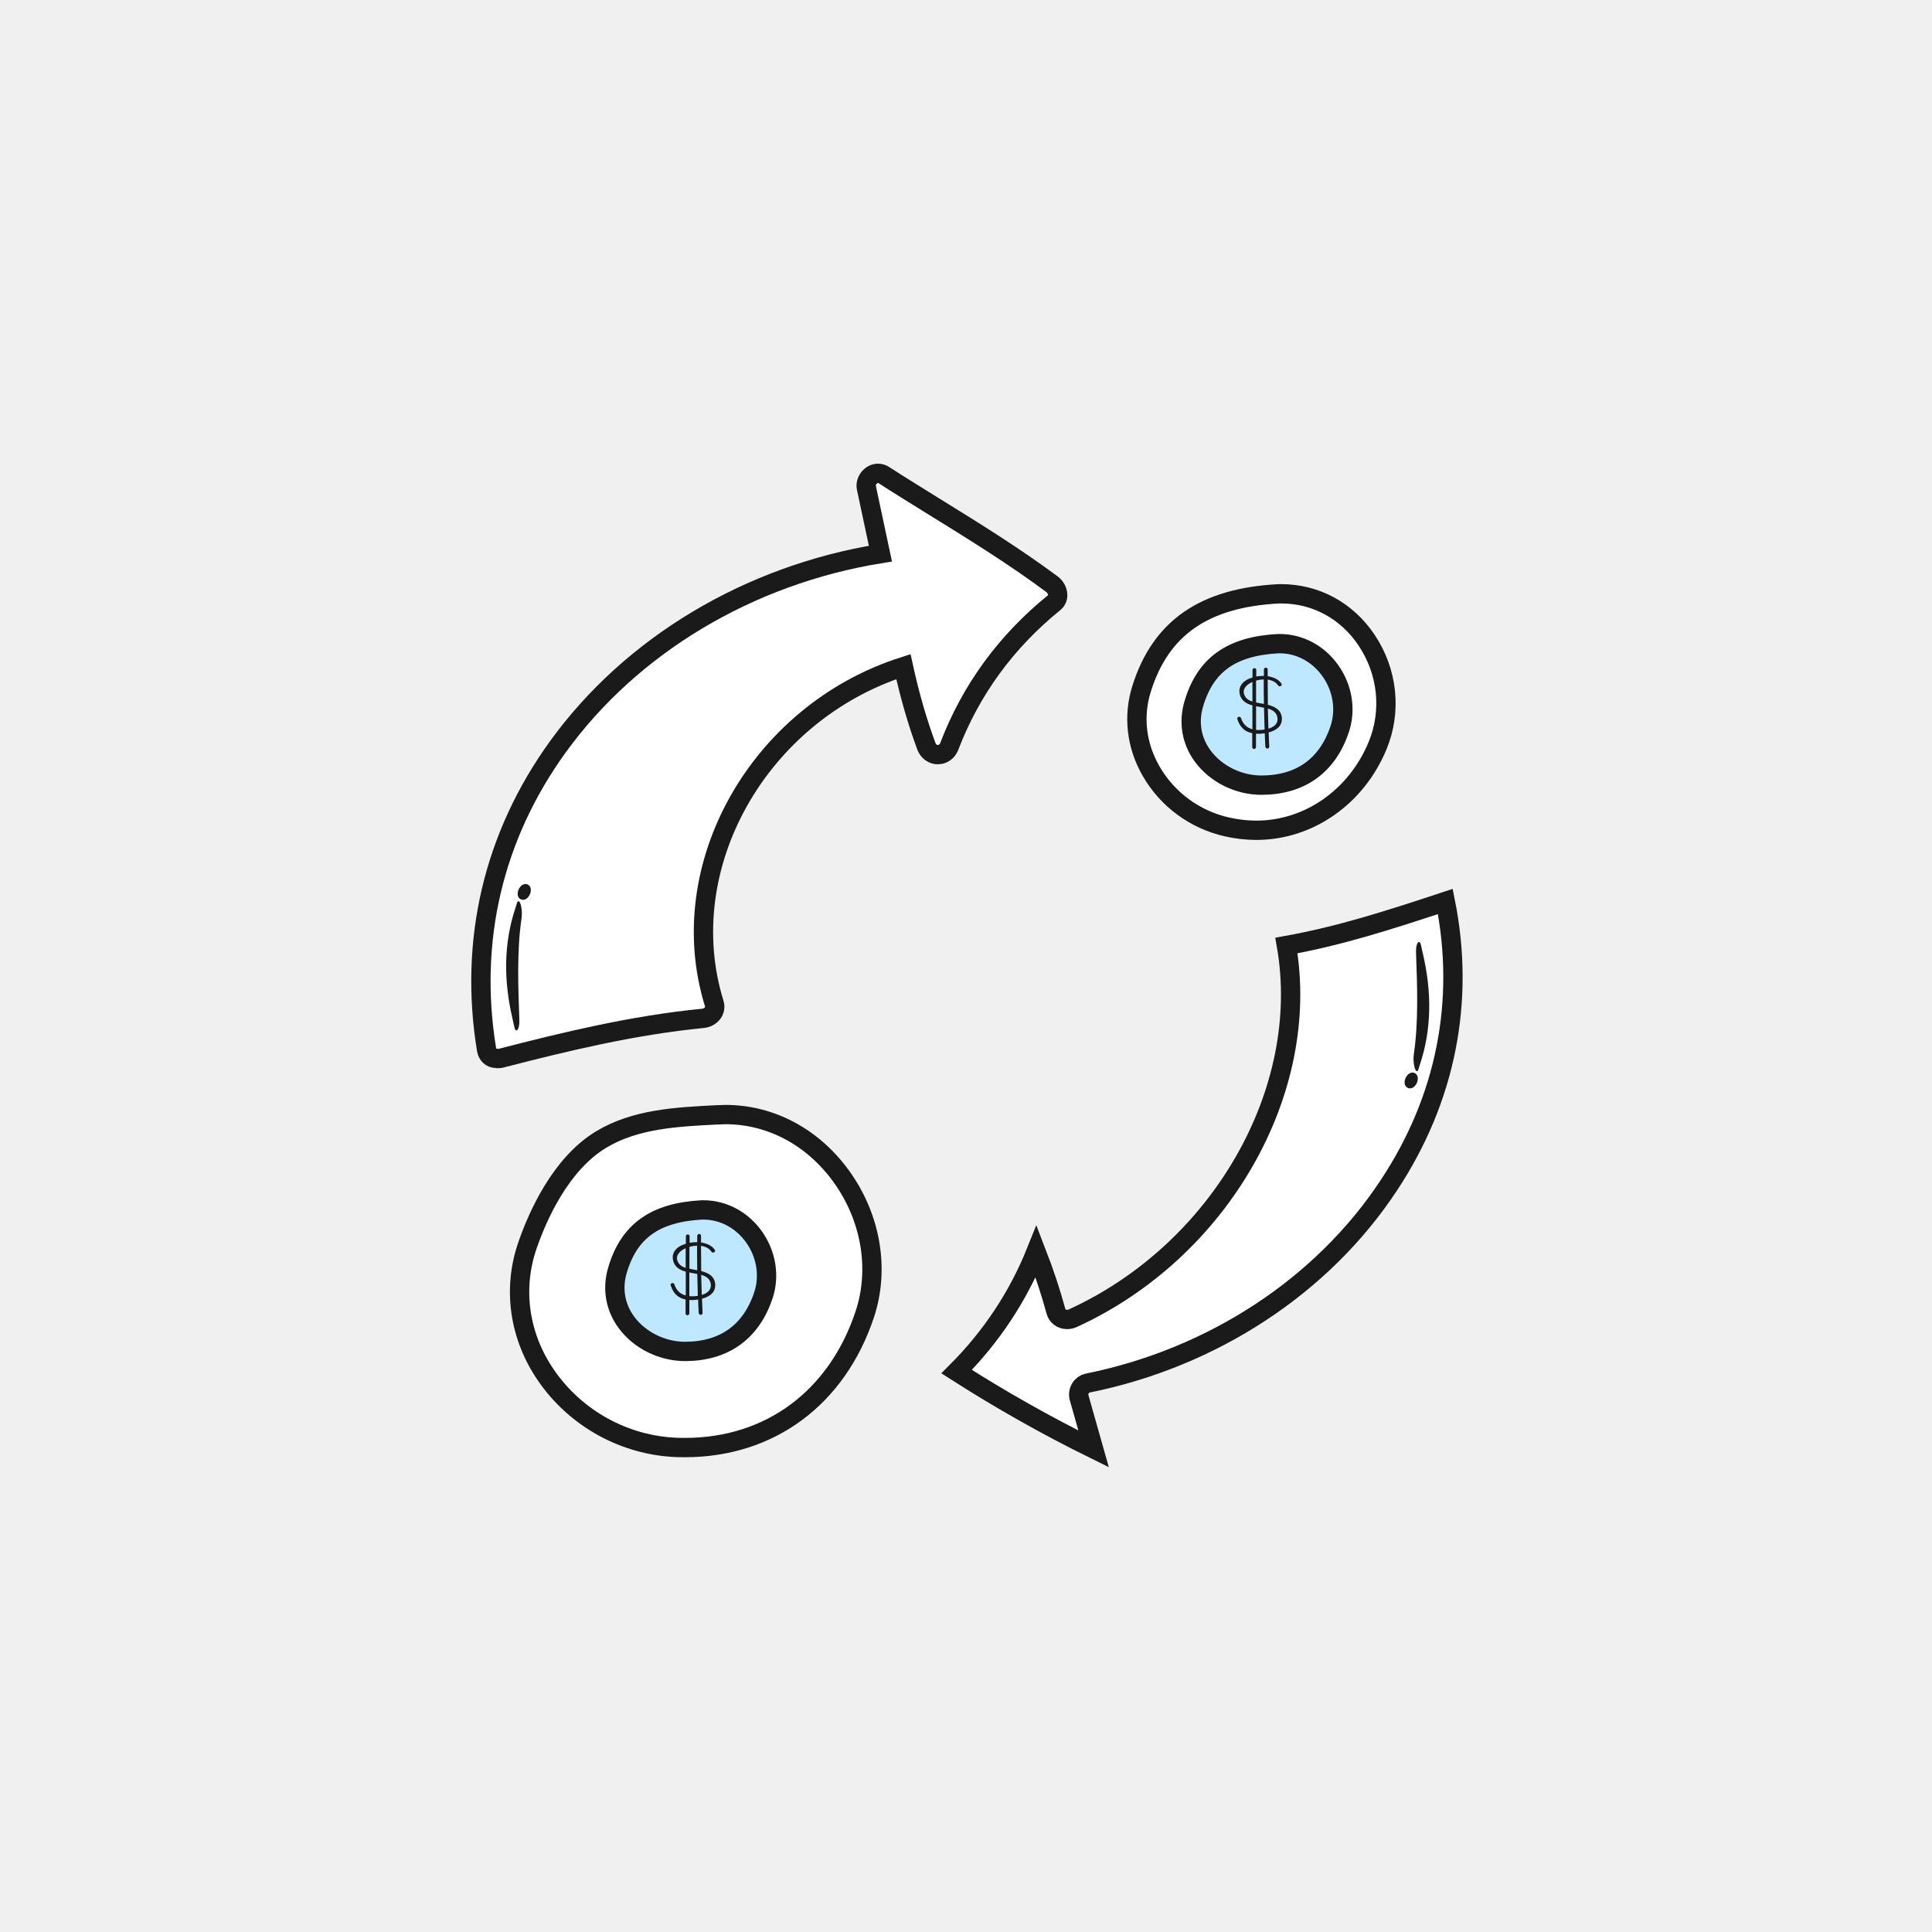
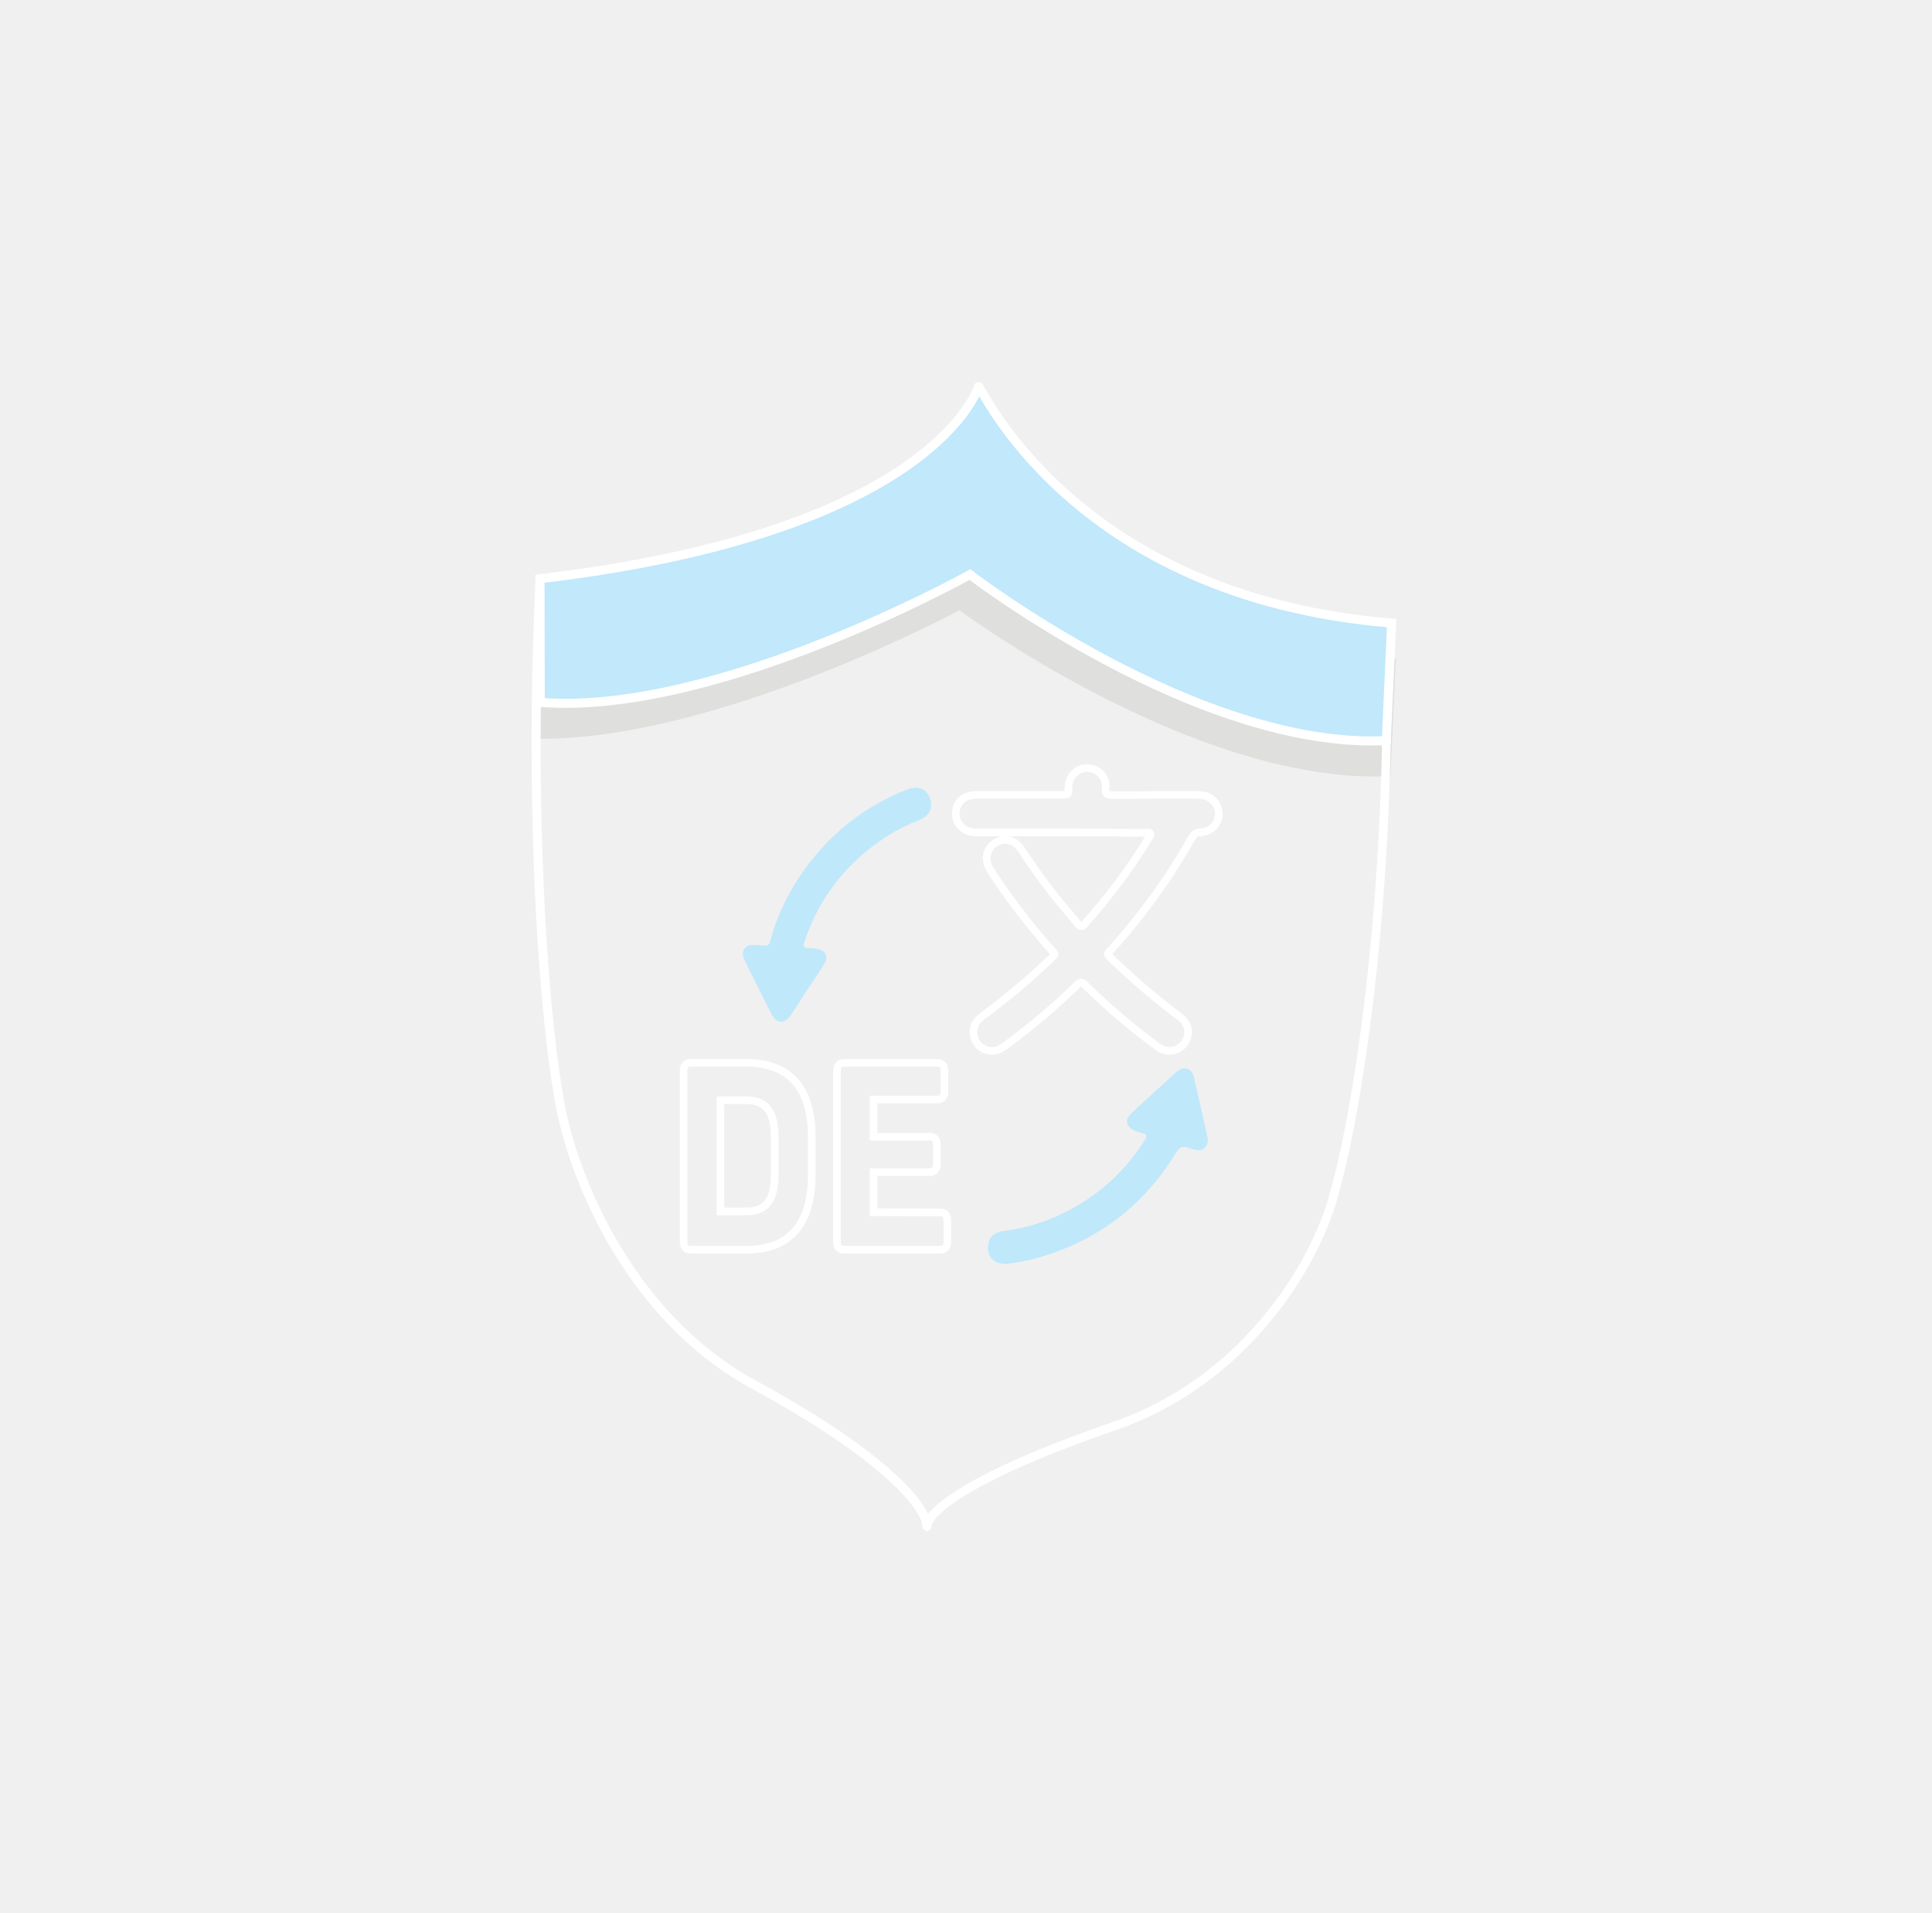
- <svg xmlns="http://www.w3.org/2000/svg" version="1.1" id="Layer_1" x="0px" y="0px" viewBox="0 0 200 200" style="enable-background:new 0 0 200 200;" xml:space="preserve">
+ <svg xmlns="http://www.w3.org/2000/svg" version="1.1" id="Layer_1" x="0px" y="0px" viewBox="0 0 200 198" style="enable-background:new 0 0 200 198;" xml:space="preserve">
  <style type="text/css">
-         .st0{fill:#FFFFFF;}
-         .st1{fill:#BEE8FF;}
-         .st2{fill:none;stroke:#1A1A1A;stroke-width:2;stroke-miterlimit:10;}
-         .st3{fill:#1A1A1A;}
+         .st0{fill:#BEE8FF;}
+         .st1{fill:#FFFFFF;}
+         .st2{fill:none;stroke:#FFFFFF;stroke-miterlimit:10;}
+         .st3{fill:none;stroke:#FFFFFF;stroke-width:0.789;stroke-miterlimit:10;}
+         .st4{fill:#BFE8FB;}
+         .st5{fill:none;stroke:#FFFFFF;stroke-width:0.789;}
+         .st6{fill:#DFDFDE;}
+         .st7{fill:none;stroke:#FFFFFF;stroke-width:0.936;stroke-linecap:round;}
+         .st8{fill:none;stroke:#FFFFFF;stroke-width:0.895;stroke-linecap:round;}
+         .st9{fill:#C1E8FB;stroke:#FFFFFF;stroke-width:0.936;stroke-linecap:round;}
+         .st10{opacity:0.129;}
+         .st11{fill:none;stroke:#FFFFFF;stroke-width:1.194;stroke-linecap:round;}
+         .st12{fill:none;stroke:#FFFFFF;stroke-width:0.96;stroke-miterlimit:10;}
+         .st13{fill:none;stroke:#FFFFFF;stroke-width:1.256;stroke-miterlimit:10;}
+         .st14{fill:none;stroke:#FFFFFF;stroke-width:0.896;stroke-linecap:round;stroke-dasharray:8.956,8.956;}
+         .st15{clip-path:url(#SVGID_2_);}
+         .st16{fill:#282424;}
+         .st17{fill:none;stroke:#FFFFFF;stroke-width:1.119;stroke-miterlimit:10;}
+         .st18{clip-path:url(#SVGID_4_);}
+         .st19{fill:#282424;stroke:#FFFFFF;stroke-width:0.896;}
+         .st20{fill:none;stroke:#FFFFFF;stroke-width:0.56;stroke-linecap:round;}
+         .st21{fill:none;stroke:#FFFFFF;stroke-width:0.736;stroke-linecap:round;}
+         .st22{fill:none;stroke:#FFFFFF;stroke-width:0.784;stroke-linecap:round;}
+         .st23{fill:none;stroke:#000000;stroke-width:0.75;stroke-miterlimit:10;}
+         .st24{fill:#BEE7FA;}
+         .st25{fill:none;stroke:#000000;stroke-width:0.75;}
+         .st26{fill:#DEDEDD;}
+         .st27{fill:none;stroke:#000000;stroke-width:1.934;stroke-linecap:round;}
+         .st28{fill:#BFE7FA;stroke:#000000;stroke-width:1.934;}
+         .st29{fill:#1A1A1A;}
+         .st30{fill:none;stroke:#000000;stroke-width:1.21;stroke-linecap:round;}
    </style>
  <g>
-     <polygon class="st0" points="126.35,67.53 131.49,66.21 136.58,67.53 138.73,71.2 138.98,75.33 136.08,79.58 131.26,81.29    126.95,81.29 123.4,77.68 122.41,73.55 124.1,69.7  " />
-     <path class="st0" d="M70.72,149.85c-0.27,0-0.54-0.01-0.81-0.01c-5.44-0.19-10.52-2.99-13.6-7.49c-2.77-4.04-3.47-8.94-1.9-13.45   c1.03-2.98,3.39-8.36,7.58-10.91c3.55-2.16,7.85-2.37,12.01-2.58c0,0,0.68-0.03,0.91-0.03c4.69,0,9.06,2.34,11.99,6.41   c3.07,4.26,3.97,9.59,2.42,14.27C86.45,144.7,79.5,149.85,70.72,149.85z" />
-     <path class="st0" d="M117.98,71.29c1.98-6.3,6.49-9.42,14.2-9.82h0.25c3.58,0,6.8,1.75,8.84,4.8c2.19,3.27,2.61,7.35,1.14,10.91   c-2.2,5.33-7.13,8.77-12.56,8.77c-1.01,0-2.03-0.12-3.05-0.35c-3.31-0.75-6.16-2.85-7.83-5.76   C117.43,77.18,117.08,74.14,117.98,71.29z" />
-     <path class="st0" d="M132.26,66.63c2.07,0,3.99,1.02,5.26,2.8c1.27,1.79,1.63,4.04,0.97,6.03c-1.26,3.8-4.06,5.81-8.1,5.82   c-2.38,0-4.7-1.15-6.07-2.99c-1.17-1.58-1.51-3.51-0.94-5.42c1.19-4.05,3.89-5.98,8.74-6.24   C132.12,66.63,132.26,66.63,132.26,66.63z" />
-     <path class="st0" d="M96.88,78.12c0.53,0,0.98-0.33,1.19-0.86c2.23-5.84,5.88-10.84,10.84-14.86c0.26-0.21,0.39-0.49,0.38-0.82   c-0.01-0.41-0.24-0.85-0.6-1.11c-3.85-2.86-7.99-5.43-11.99-7.9c-1.8-1.12-3.61-2.23-5.39-3.38c-0.19-0.13-0.4-0.19-0.62-0.19   c-0.35,0-0.68,0.17-0.92,0.46c-0.26,0.32-0.36,0.71-0.27,1.09l1.44,6.76c-13.63,2.21-25.79,9.49-33.39,20   c-6.68,9.24-9.23,20.08-7.38,31.35c0.09,0.54,0.47,0.89,0.97,0.9l0.21,0.02c0.11,0,0.22-0.01,0.33-0.04   c6.59-1.7,13.63-3.41,20.89-4.12c0.42-0.04,0.81-0.26,1.03-0.59c0.19-0.29,0.24-0.63,0.13-0.97c-4.37-14.14,4.6-30.05,19.59-34.85   c0.65,2.97,1.43,5.68,2.38,8.25C95.91,77.79,96.36,78.12,96.88,78.12z" />
-     <path class="st0" d="M112.38,143.18c-0.29,0.06-0.55,0.24-0.72,0.52c-0.19,0.3-0.24,0.67-0.15,0.99l1.5,5.3   c-4.87-2.4-9.63-5.09-14.18-8c3.59-3.6,6.36-7.77,8.23-12.43c0.87,2.25,1.52,4.22,2.04,6.15c0.14,0.54,0.6,0.88,1.17,0.88   c0.21,0,0.42-0.05,0.61-0.14c15.25-6.98,24.71-23.53,22.09-38.57c5.49-0.99,10.51-2.59,16.45-4.56   c2.07,10.32,0.05,20.47-5.84,29.37C136.72,133.11,125.34,140.57,112.38,143.18z" />
-     <path class="st0" d="M146.49,110.89c0.12,0,0.15-0.24,0.28-0.63c1.25-3.71,1.26-7.6,0.31-11.6c-0.17-0.74-0.21-1.15-0.38-1.15   c-0.1,0-0.19,0.13-0.25,0.36c-0.04,0.15-0.08,0.42-0.06,0.84c0.12,3.31,0.26,7.06-0.22,10.33c-0.06,0.4-0.06,0.83,0.01,1.2   C146.24,110.64,146.37,110.89,146.49,110.89z" />
-     <path class="st0" d="M145.54,112.62c0.18,0.08,0.37,0.06,0.55-0.05c0.16-0.1,0.29-0.27,0.38-0.46c0.17-0.39,0.15-0.86-0.23-1.03   c-0.18-0.08-0.37-0.06-0.55,0.05c-0.16,0.1-0.29,0.27-0.38,0.46C145.13,111.98,145.16,112.45,145.54,112.62z" />
-     <path class="st0" d="M53.46,93.29c-0.12,0-0.15,0.24-0.28,0.63c-1.25,3.71-1.26,7.6-0.31,11.6c0.17,0.74,0.21,1.15,0.38,1.15   c0.1,0,0.19-0.13,0.25-0.36c0.04-0.15,0.08-0.42,0.06-0.84c-0.12-3.31-0.26-7.06,0.22-10.33c0.06-0.4,0.06-0.83-0.01-1.2   C53.71,93.55,53.59,93.29,53.46,93.29z" />
-     <path class="st0" d="M54.42,91.56c-0.18-0.08-0.37-0.06-0.55,0.05c-0.16,0.1-0.29,0.27-0.38,0.46c-0.17,0.39-0.15,0.86,0.23,1.03   c0.18,0.08,0.37,0.06,0.55-0.05c0.16-0.1,0.29-0.27,0.38-0.46C54.82,92.21,54.8,91.73,54.42,91.56z" />
-     <path class="st0" d="M129.43,75.9v1.44c0,0.05,0.02,0.1,0.05,0.13c0.04,0.04,0.09,0.06,0.14,0.06c0.1,0,0.2-0.07,0.2-0.19v-1.39   c0.08,0,0.16,0.01,0.24,0.01h0.11c0.18-0.01,0.38-0.02,0.56-0.05v0.04c0.02,0.45,0.03,0.9,0.06,1.35c0.01,0.12,0.11,0.19,0.21,0.19   c0.06,0,0.11-0.02,0.14-0.06c0.03-0.03,0.05-0.08,0.05-0.14c-0.02-0.49-0.04-0.98-0.06-1.47c0.65-0.17,1.4-0.55,1.37-1.45   c-0.03-0.93-0.83-1.25-1.45-1.41c-0.01-0.82-0.02-1.68-0.02-2.61c0.35,0.05,0.81,0.2,1.08,0.61c0.04,0.06,0.1,0.09,0.16,0.09   c0.08,0,0.15-0.04,0.19-0.11c0.03-0.06,0.03-0.12-0.01-0.18c-0.25-0.39-0.76-0.66-1.42-0.76c0,0,0-0.55,0-0.69   c0-0.05-0.02-0.1-0.05-0.13c-0.04-0.04-0.09-0.06-0.14-0.06c-0.1,0-0.2,0.07-0.2,0.19c0,0.13,0,0.66,0,0.66c-0.04,0-0.08,0-0.12,0   c-0.23,0-0.45,0.02-0.67,0.06v-0.67c0-0.05-0.02-0.1-0.05-0.13c-0.04-0.04-0.09-0.06-0.14-0.06c-0.1,0-0.2,0.07-0.2,0.19v0.77   c-1.04,0.31-1.52,0.97-1.31,1.78c0.19,0.71,0.79,0.97,1.3,1.11v2.47c-0.58-0.15-0.97-0.53-1.18-1.15c-0.03-0.08-0.1-0.14-0.19-0.14   c-0.07,0-0.13,0.03-0.17,0.08c-0.03,0.05-0.04,0.1-0.02,0.16C128.16,75.28,128.66,75.75,129.43,75.9z M128.57,71.44   c0.08-0.31,0.36-0.59,0.78-0.8c0.03-0.02,0.06-0.03,0.1-0.04v2.03c-0.34-0.11-0.56-0.26-0.71-0.46   C128.56,71.91,128.51,71.67,128.57,71.44z M130.25,72.8l-0.16-0.03c-0.08-0.02-0.17-0.03-0.26-0.05v-2.27   c0.26-0.07,0.53-0.11,0.79-0.12c0,0.9,0,1.74,0.02,2.54C130.51,72.85,130.38,72.83,130.25,72.8z M130.58,75.54   c-0.17,0.02-0.32,0.03-0.47,0.03c-0.09,0-0.19,0-0.28-0.01v-2.45c0.15,0.03,0.29,0.05,0.43,0.08c0.13,0.02,0.27,0.05,0.39,0.07   c0.02,0.75,0.04,1.51,0.06,2.26C130.67,75.53,130.63,75.53,130.58,75.54z M131.11,75.43c-0.02-0.69-0.05-1.38-0.06-2.08   c0.43,0.13,0.91,0.36,0.99,0.95C132.13,74.98,131.59,75.29,131.11,75.43z" />
-     <polygon class="st0" points="66.68,126.15 71.82,124.83 76.92,126.15 79.06,129.82 79.31,133.95 76.42,138.2 71.59,139.91    67.28,139.91 63.74,136.29 62.74,132.17 64.44,128.32  " />
-     <path class="st0" d="M72.6,125.25c2.07,0,3.99,1.02,5.26,2.8c1.27,1.79,1.63,4.04,0.97,6.03c-1.26,3.8-4.06,5.81-8.1,5.82   c-2.38,0-4.7-1.15-6.07-2.99c-1.17-1.58-1.51-3.51-0.94-5.42c1.19-4.05,3.89-5.98,8.74-6.24C72.46,125.25,72.6,125.25,72.6,125.25z   " />
-     <path class="st0" d="M70.77,134.52v1.44c0,0.05,0.02,0.1,0.05,0.13c0.04,0.04,0.09,0.06,0.14,0.06c0.1,0,0.2-0.07,0.2-0.19v-1.39   c0.08,0,0.16,0.01,0.24,0.01h0.11c0.18-0.01,0.38-0.02,0.56-0.05v0.04c0.02,0.45,0.03,0.9,0.06,1.35c0.01,0.12,0.11,0.19,0.21,0.19   c0.06,0,0.11-0.02,0.14-0.06c0.03-0.03,0.05-0.08,0.05-0.14c-0.02-0.49-0.04-0.98-0.06-1.47c0.65-0.17,1.4-0.55,1.37-1.45   c-0.03-0.93-0.83-1.25-1.45-1.41c-0.01-0.82-0.02-1.68-0.02-2.61c0.35,0.05,0.81,0.2,1.08,0.61c0.04,0.06,0.1,0.09,0.16,0.09   c0.08,0,0.15-0.04,0.19-0.11c0.03-0.06,0.03-0.12-0.01-0.18c-0.25-0.39-0.76-0.66-1.42-0.76c0,0,0-0.55,0-0.69   c0-0.05-0.02-0.1-0.05-0.13c-0.04-0.04-0.09-0.06-0.14-0.06c-0.1,0-0.2,0.07-0.2,0.19c0,0.13,0,0.66,0,0.66c-0.04,0-0.08,0-0.12,0   c-0.23,0-0.45,0.02-0.67,0.06v-0.67c0-0.05-0.02-0.1-0.05-0.13c-0.04-0.04-0.09-0.06-0.14-0.06c-0.1,0-0.2,0.07-0.2,0.19v0.77   c-1.04,0.31-1.52,0.97-1.31,1.78c0.19,0.71,0.79,0.97,1.3,1.11v2.47c-0.58-0.15-0.97-0.53-1.18-1.15c-0.03-0.08-0.1-0.14-0.19-0.14   c-0.07,0-0.13,0.03-0.17,0.08c-0.03,0.05-0.04,0.1-0.02,0.16C69.49,133.9,69.99,134.37,70.77,134.52z M69.9,130.06   c0.08-0.3,0.36-0.59,0.78-0.8c0.03-0.02,0.06-0.03,0.1-0.04v2.03c-0.34-0.11-0.56-0.26-0.71-0.46   C69.9,130.53,69.84,130.29,69.9,130.06z M71.59,131.42l-0.16-0.03c-0.08-0.02-0.17-0.03-0.26-0.05v-2.27   c0.26-0.07,0.53-0.11,0.79-0.12c0,0.9,0,1.74,0.02,2.54C71.85,131.47,71.71,131.45,71.59,131.42z M71.91,134.16   c-0.17,0.02-0.32,0.03-0.47,0.03c-0.09,0-0.19,0-0.28-0.01v-2.45c0.15,0.03,0.29,0.05,0.43,0.08c0.13,0.02,0.27,0.05,0.39,0.07   c0.02,0.75,0.04,1.51,0.06,2.26C72.01,134.15,71.96,134.15,71.91,134.16z M72.45,134.05c-0.02-0.69-0.05-1.38-0.06-2.08   c0.43,0.13,0.91,0.36,0.99,0.95C73.46,133.6,72.93,133.91,72.45,134.05z" />
-     <polygon class="st1" points="126.55,67.53 131.69,66.21 136.78,67.53 138.93,71.2 139.18,75.33 136.28,79.58 131.46,81.29    127.15,81.29 123.6,77.68 122.61,73.55 124.3,69.7  " />
-     <path class="st2" d="M70.92,149.85c-0.27,0-0.54-0.01-0.81-0.01c-5.44-0.19-10.52-2.99-13.6-7.49c-2.77-4.04-3.47-8.94-1.9-13.45   c1.03-2.98,3.39-8.36,7.58-10.91c3.55-2.16,7.85-2.37,12.01-2.58c0,0,0.68-0.03,0.91-0.03c4.69,0,9.06,2.34,11.99,6.41   c3.07,4.26,3.97,9.59,2.42,14.27C86.65,144.7,79.7,149.85,70.92,149.85z" />
-     <path class="st2" d="M118.18,71.29c1.98-6.3,6.49-9.42,14.2-9.82h0.25c3.58,0,6.8,1.75,8.84,4.8c2.19,3.27,2.61,7.35,1.14,10.91   c-2.2,5.33-7.13,8.77-12.56,8.77c-1.01,0-2.03-0.12-3.05-0.35c-3.31-0.75-6.16-2.85-7.83-5.76   C117.63,77.18,117.28,74.14,118.18,71.29z" />
-     <path class="st2" d="M132.46,66.63c2.07,0,3.99,1.02,5.26,2.8c1.27,1.79,1.63,4.04,0.97,6.03c-1.26,3.8-4.06,5.81-8.1,5.82   c-2.38,0-4.7-1.15-6.07-2.99c-1.17-1.58-1.51-3.51-0.94-5.42c1.19-4.05,3.89-5.98,8.74-6.24   C132.32,66.63,132.46,66.63,132.46,66.63z" />
-     <path class="st2" d="M97.08,78.12c0.53,0,0.98-0.33,1.19-0.86c2.23-5.84,5.88-10.84,10.84-14.86c0.26-0.21,0.39-0.49,0.38-0.82   c-0.01-0.41-0.24-0.85-0.6-1.11c-3.85-2.86-7.99-5.43-11.99-7.9c-1.8-1.12-3.61-2.23-5.39-3.38c-0.19-0.13-0.4-0.19-0.62-0.19   c-0.35,0-0.68,0.17-0.92,0.46c-0.26,0.32-0.36,0.71-0.27,1.09l1.44,6.76c-13.63,2.21-25.79,9.49-33.39,20   c-6.68,9.24-9.23,20.08-7.38,31.35c0.09,0.54,0.47,0.89,0.97,0.9l0.21,0.02c0.11,0,0.22-0.01,0.33-0.04   c6.59-1.7,13.63-3.41,20.89-4.12c0.42-0.04,0.81-0.26,1.03-0.59c0.19-0.29,0.24-0.63,0.13-0.97c-4.37-14.14,4.6-30.05,19.59-34.85   c0.65,2.97,1.43,5.68,2.38,8.25C96.11,77.79,96.56,78.12,97.08,78.12z" />
-     <path class="st2" d="M112.58,143.18c-0.29,0.06-0.55,0.24-0.72,0.52c-0.19,0.3-0.24,0.67-0.15,0.99l1.5,5.3   c-4.87-2.4-9.63-5.09-14.18-8c3.59-3.6,6.36-7.77,8.23-12.43c0.87,2.25,1.52,4.22,2.04,6.15c0.14,0.54,0.6,0.88,1.17,0.88   c0.21,0,0.42-0.05,0.61-0.14c15.25-6.98,24.71-23.53,22.09-38.57c5.49-0.99,10.51-2.59,16.45-4.56   c2.07,10.32,0.05,20.47-5.84,29.37C136.92,133.11,125.54,140.57,112.58,143.18z" />
-     <path class="st3" d="M146.69,110.89c0.12,0,0.15-0.24,0.28-0.63c1.25-3.71,1.26-7.6,0.31-11.6c-0.17-0.74-0.21-1.15-0.38-1.15   c-0.1,0-0.19,0.13-0.25,0.36c-0.04,0.15-0.08,0.42-0.06,0.84c0.12,3.31,0.26,7.06-0.22,10.33c-0.06,0.4-0.06,0.83,0.01,1.2   C146.44,110.64,146.57,110.89,146.69,110.89z" />
-     <path class="st3" d="M145.74,112.62c0.18,0.08,0.37,0.06,0.55-0.05c0.16-0.1,0.29-0.27,0.38-0.46c0.17-0.39,0.15-0.86-0.23-1.03   c-0.18-0.08-0.37-0.06-0.55,0.05c-0.16,0.1-0.29,0.27-0.38,0.46C145.33,111.98,145.36,112.45,145.74,112.62z" />
-     <path class="st3" d="M53.66,93.29c-0.12,0-0.15,0.24-0.28,0.63c-1.25,3.71-1.26,7.6-0.31,11.6c0.17,0.74,0.21,1.15,0.38,1.15   c0.1,0,0.19-0.13,0.25-0.36c0.04-0.15,0.08-0.42,0.06-0.84c-0.12-3.31-0.26-7.06,0.22-10.33c0.06-0.4,0.06-0.83-0.01-1.2   C53.91,93.55,53.79,93.29,53.66,93.29z" />
-     <path class="st3" d="M54.62,91.56c-0.18-0.08-0.37-0.06-0.55,0.05c-0.16,0.1-0.29,0.27-0.38,0.46c-0.17,0.39-0.15,0.86,0.23,1.03   c0.18,0.08,0.37,0.06,0.55-0.05c0.16-0.1,0.29-0.27,0.38-0.46C55.02,92.21,55,91.73,54.62,91.56z" />
-     <path class="st3" d="M129.63,75.9v1.44c0,0.05,0.02,0.1,0.05,0.13c0.04,0.04,0.09,0.06,0.14,0.06c0.1,0,0.2-0.07,0.2-0.19v-1.39   c0.08,0,0.16,0.01,0.24,0.01h0.11c0.18-0.01,0.38-0.02,0.56-0.05v0.04c0.02,0.45,0.03,0.9,0.06,1.35c0.01,0.12,0.11,0.19,0.21,0.19   c0.06,0,0.11-0.02,0.14-0.06c0.03-0.03,0.05-0.08,0.05-0.14c-0.02-0.49-0.04-0.98-0.06-1.47c0.65-0.17,1.4-0.55,1.37-1.45   c-0.03-0.93-0.83-1.25-1.45-1.41c-0.01-0.82-0.02-1.68-0.02-2.61c0.35,0.05,0.81,0.2,1.08,0.61c0.04,0.06,0.1,0.09,0.16,0.09   c0.08,0,0.15-0.04,0.19-0.11c0.03-0.06,0.03-0.12-0.01-0.18c-0.25-0.39-0.76-0.66-1.42-0.76c0,0,0-0.55,0-0.69   c0-0.05-0.02-0.1-0.05-0.13c-0.04-0.04-0.09-0.06-0.14-0.06c-0.1,0-0.2,0.07-0.2,0.19c0,0.13,0,0.66,0,0.66c-0.04,0-0.08,0-0.12,0   c-0.23,0-0.45,0.02-0.67,0.06v-0.67c0-0.05-0.02-0.1-0.05-0.13c-0.04-0.04-0.09-0.06-0.14-0.06c-0.1,0-0.2,0.07-0.2,0.19v0.77   c-1.04,0.31-1.52,0.97-1.31,1.78c0.19,0.71,0.79,0.97,1.3,1.11v2.47c-0.58-0.15-0.97-0.53-1.18-1.15c-0.03-0.08-0.1-0.14-0.19-0.14   c-0.07,0-0.13,0.03-0.17,0.08c-0.03,0.05-0.04,0.1-0.02,0.16C128.36,75.28,128.86,75.75,129.63,75.9z M128.77,71.44   c0.08-0.31,0.36-0.59,0.78-0.8c0.03-0.02,0.06-0.03,0.1-0.04v2.03c-0.34-0.11-0.56-0.26-0.71-0.46   C128.76,71.91,128.71,71.67,128.77,71.44z M130.45,72.8l-0.16-0.03c-0.08-0.02-0.17-0.03-0.26-0.05v-2.27   c0.26-0.07,0.53-0.11,0.79-0.12c0,0.9,0,1.74,0.02,2.54C130.71,72.85,130.58,72.83,130.45,72.8z M130.78,75.54   c-0.17,0.02-0.32,0.03-0.47,0.03c-0.09,0-0.19,0-0.28-0.01v-2.45c0.15,0.03,0.29,0.05,0.43,0.08c0.13,0.02,0.27,0.05,0.39,0.07   c0.02,0.75,0.04,1.51,0.06,2.26C130.87,75.53,130.83,75.53,130.78,75.54z M131.31,75.43c-0.02-0.69-0.05-1.38-0.06-2.08   c0.43,0.13,0.91,0.36,0.99,0.95C132.33,74.98,131.79,75.29,131.31,75.43z" />
-     <polygon class="st1" points="66.88,126.15 72.02,124.83 77.12,126.15 79.26,129.82 79.51,133.95 76.62,138.2 71.79,139.91    67.48,139.91 63.94,136.29 62.94,132.17 64.64,128.32  " />
-     <path class="st2" d="M72.8,125.25c2.07,0,3.99,1.02,5.26,2.8c1.27,1.79,1.63,4.04,0.97,6.03c-1.26,3.8-4.06,5.81-8.1,5.82   c-2.38,0-4.7-1.15-6.07-2.99c-1.17-1.58-1.51-3.51-0.94-5.42c1.19-4.05,3.89-5.98,8.74-6.24C72.66,125.25,72.8,125.25,72.8,125.25z   " />
-     <path class="st3" d="M70.97,134.52v1.44c0,0.05,0.02,0.1,0.05,0.13c0.04,0.04,0.09,0.06,0.14,0.06c0.1,0,0.2-0.07,0.2-0.19v-1.39   c0.08,0,0.16,0.01,0.24,0.01h0.11c0.18-0.01,0.38-0.02,0.56-0.05v0.04c0.02,0.45,0.03,0.9,0.06,1.35c0.01,0.12,0.11,0.19,0.21,0.19   c0.06,0,0.11-0.02,0.14-0.06c0.03-0.03,0.05-0.08,0.05-0.14c-0.02-0.49-0.04-0.98-0.06-1.47c0.65-0.17,1.4-0.55,1.37-1.45   c-0.03-0.93-0.83-1.25-1.45-1.41c-0.01-0.82-0.02-1.68-0.02-2.61c0.35,0.05,0.81,0.2,1.08,0.61c0.04,0.06,0.1,0.09,0.16,0.09   c0.08,0,0.15-0.04,0.19-0.11c0.03-0.06,0.03-0.12-0.01-0.18c-0.25-0.39-0.76-0.66-1.42-0.76c0,0,0-0.55,0-0.69   c0-0.05-0.02-0.1-0.05-0.13c-0.04-0.04-0.09-0.06-0.14-0.06c-0.1,0-0.2,0.07-0.2,0.19c0,0.13,0,0.66,0,0.66c-0.04,0-0.08,0-0.12,0   c-0.23,0-0.45,0.02-0.67,0.06v-0.67c0-0.05-0.02-0.1-0.05-0.13c-0.04-0.04-0.09-0.06-0.14-0.06c-0.1,0-0.2,0.07-0.2,0.19v0.77   c-1.04,0.31-1.52,0.97-1.31,1.78c0.19,0.71,0.79,0.97,1.3,1.11v2.47c-0.58-0.15-0.97-0.53-1.18-1.15c-0.03-0.08-0.1-0.14-0.19-0.14   c-0.07,0-0.13,0.03-0.17,0.08c-0.03,0.05-0.04,0.1-0.02,0.16C69.69,133.9,70.19,134.37,70.97,134.52z M70.1,130.06   c0.08-0.3,0.36-0.59,0.78-0.8c0.03-0.02,0.06-0.03,0.1-0.04v2.03c-0.34-0.11-0.56-0.26-0.71-0.46   C70.1,130.53,70.04,130.29,70.1,130.06z M71.79,131.42l-0.16-0.03c-0.08-0.02-0.17-0.03-0.26-0.05v-2.27   c0.26-0.07,0.53-0.11,0.79-0.12c0,0.9,0,1.74,0.02,2.54C72.05,131.47,71.91,131.45,71.79,131.42z M72.11,134.16   c-0.17,0.02-0.32,0.03-0.47,0.03c-0.09,0-0.19,0-0.28-0.01v-2.45c0.15,0.03,0.29,0.05,0.43,0.08c0.13,0.02,0.27,0.05,0.39,0.07   c0.02,0.75,0.04,1.51,0.06,2.26C72.21,134.15,72.16,134.15,72.11,134.16z M72.65,134.05c-0.02-0.69-0.05-1.38-0.06-2.08   c0.43,0.13,0.91,0.36,0.99,0.95C73.66,133.6,73.13,133.91,72.65,134.05z" />
+     <path class="st3" d="M109.79,86.16c-2.89,0-5.76,0-8.65,0c-0.47,0-0.93-0.08-1.34-0.35c-0.71-0.49-0.95-1.17-0.82-1.99   c0.11-0.74,0.73-1.34,1.48-1.48c0.28-0.06,0.58-0.08,0.87-0.08c2.81,0,5.6,0,8.41,0c0.99,0,0.87,0.02,0.88-0.85   c0.02-0.93,0.73-1.75,1.58-1.89c0.98-0.14,1.83,0.35,2.16,1.25c0.11,0.28,0.13,0.57,0.09,0.87c-0.05,0.49,0.13,0.65,0.63,0.65   c2.94-0.02,5.87-0.02,8.79-0.02c0.54,0,1.07,0.06,1.52,0.41c0.66,0.51,0.93,1.29,0.71,2.07c-0.22,0.77-0.92,1.37-1.8,1.39   c-0.51,0.02-0.73,0.24-0.96,0.63c-2.3,4.09-5.05,7.88-8.18,11.38c-0.62,0.68-0.68,0.51,0.06,1.22c2.18,2.1,4.5,4.06,6.93,5.89   c0.92,0.68,1.1,1.85,0.46,2.71c-0.65,0.88-1.83,1.07-2.76,0.38c-1.96-1.44-3.84-2.98-5.63-4.62c-0.65-0.58-1.29-1.18-1.91-1.8   c-0.28-0.3-0.46-0.32-0.77-0.02c-2.41,2.34-4.97,4.5-7.69,6.47c-0.76,0.55-1.67,0.52-2.38-0.05c-0.63-0.51-0.87-1.42-0.57-2.21   c0.16-0.39,0.44-0.68,0.77-0.92c2.49-1.85,4.86-3.82,7.1-5.97c0.58-0.57,0.47-0.44,0.05-0.93c-2.3-2.6-4.42-5.33-6.3-8.25   c-0.82-1.28-0.25-2.76,1.18-3.08c0.76-0.17,1.52,0.17,2.02,0.95c1.23,1.86,2.53,3.69,3.95,5.43c0.63,0.77,1.31,1.53,1.94,2.3   c0.22,0.27,0.38,0.32,0.65,0.02c2.48-2.79,4.72-5.76,6.66-8.95c0.08-0.13,0.25-0.27,0.16-0.43s-0.3-0.08-0.46-0.08   C115.68,86.16,112.73,86.16,109.79,86.16z" />
+     <path class="st4" d="M96.32,82.8c0.24,0.95-0.16,1.67-1.15,2.07c-2.32,0.9-4.39,2.21-6.22,3.87c-2.68,2.43-4.58,5.38-5.7,8.82   c-0.13,0.38-0.06,0.55,0.36,0.57c0.35,0.02,0.71,0.03,1.04,0.09c0.8,0.16,1.14,0.84,0.69,1.53c-0.65,1.04-1.34,2.05-2.02,3.08   c-0.49,0.74-0.96,1.52-1.47,2.26c-0.63,0.92-1.48,0.87-1.99-0.13c-0.9-1.77-1.78-3.55-2.67-5.33c-0.09-0.19-0.17-0.39-0.24-0.6   c-0.17-0.71,0.19-1.2,0.92-1.22c0.43-0.02,0.85,0.02,1.28,0.06c0.33,0.03,0.49-0.11,0.57-0.43c0.63-2.41,1.69-4.66,3.06-6.72   c2.78-4.15,6.49-7.18,11.13-9.01C95.08,81.25,96.05,81.71,96.32,82.8z" />
+     <path class="st4" d="M102.28,129.13c0-0.98,0.55-1.58,1.63-1.72c2.51-0.32,4.86-1.1,7.07-2.32c3.14-1.72,5.67-4.1,7.56-7.15   c0.22-0.35,0.16-0.52-0.22-0.63c-0.3-0.08-0.6-0.17-0.88-0.3c-0.85-0.36-1.03-1.12-0.35-1.75c1.17-1.12,2.37-2.19,3.57-3.28   c0.36-0.33,0.71-0.68,1.07-0.99c0.82-0.71,1.64-0.47,1.88,0.57c0.46,1.97,0.9,3.95,1.34,5.93c0.09,0.41,0.16,0.82-0.11,1.18   c-0.33,0.44-0.77,0.44-1.26,0.3c-1.36-0.43-1.36-0.43-2.11,0.77c-3.39,5.33-8.14,8.82-14.24,10.5c-0.95,0.25-1.89,0.44-2.87,0.55   C103.09,130.93,102.26,130.25,102.28,129.13z" />
+     <g>
+       <path class="st5" d="M77.28,110.01h-5.76c-0.49,0-0.76,0.27-0.76,0.85v17.64c0,0.57,0.25,0.85,0.76,0.85h5.76    c4.45,0,6.75-2.64,6.75-7.72v-3.95C84.04,112.61,81.72,110.01,77.28,110.01z M80.2,121.57c0,2.65-0.93,3.82-2.92,3.82h-2.7v-11.51    h2.7c1.99,0,2.92,1.17,2.92,3.82V121.57z" />
+       <path class="st5" d="M97.33,125.49c0.51,0,0.74,0.3,0.74,0.88v2.13c0,0.58-0.24,0.85-0.74,0.85H87.4c-0.51,0-0.76-0.28-0.76-0.85    v-17.64c0-0.58,0.27-0.85,0.76-0.85h9.61c0.51,0,0.76,0.28,0.76,0.85v2.1c0,0.58-0.27,0.85-0.76,0.85h-6.58v3.84h5.81    c0.51,0,0.74,0.28,0.74,0.85v1.94c0,0.58-0.24,0.88-0.74,0.88h-5.81v4.15L97.33,125.49L97.33,125.49z" />
+     </g>
+     <path class="st6" d="M144.5,68.17l-0.57,12.17c-0.17,0.02-0.33,0.02-0.51,0.02c-20.12,0.63-44.1-17.2-44.1-17.2   S74.19,76.71,55.5,76.47c0-4.13,0.08-8.54,0.27-13.19c0.05-0.02,0.09-0.02,0.14-0.03c40.02-5.14,44.33-19.55,44.33-19.55   c0.3-0.02,10.07,21.53,43.65,24.43C144.09,68.14,144.29,68.15,144.5,68.17z" />
+     <path class="st7" d="M95.95,157.98c0-0.02,0-0.03,0-0.05c0-1.66-3.6-6.87-18.23-14.79c-13.07-7.29-18.89-22.38-19.96-30.14   c-0.88-4.99-2.29-18.02-2.26-36.54c0-4.13,0.08-8.54,0.27-13.19c0.03-1.1,0.08-2.24,0.13-3.38" />
+     <path class="st8" d="M143.52,76.63c-0.46,24.1-3.72,41.05-5.3,46.51c-1.59,6.72-8.57,19.35-22.52,24.34   c-15.73,5.4-19.71,9.09-19.74,10.53" />
+     <path class="st9" d="M55.93,72.7L55.9,59.9c41.05-4.85,45.39-19.89,45.39-19.89c0.03-0.62,9.37,21.75,42.77,24.48l-0.55,12.17   c-19.54,0.93-43.1-17.19-43.1-17.19S74.14,74.12,55.93,72.7z" />
  </g>
</svg>
